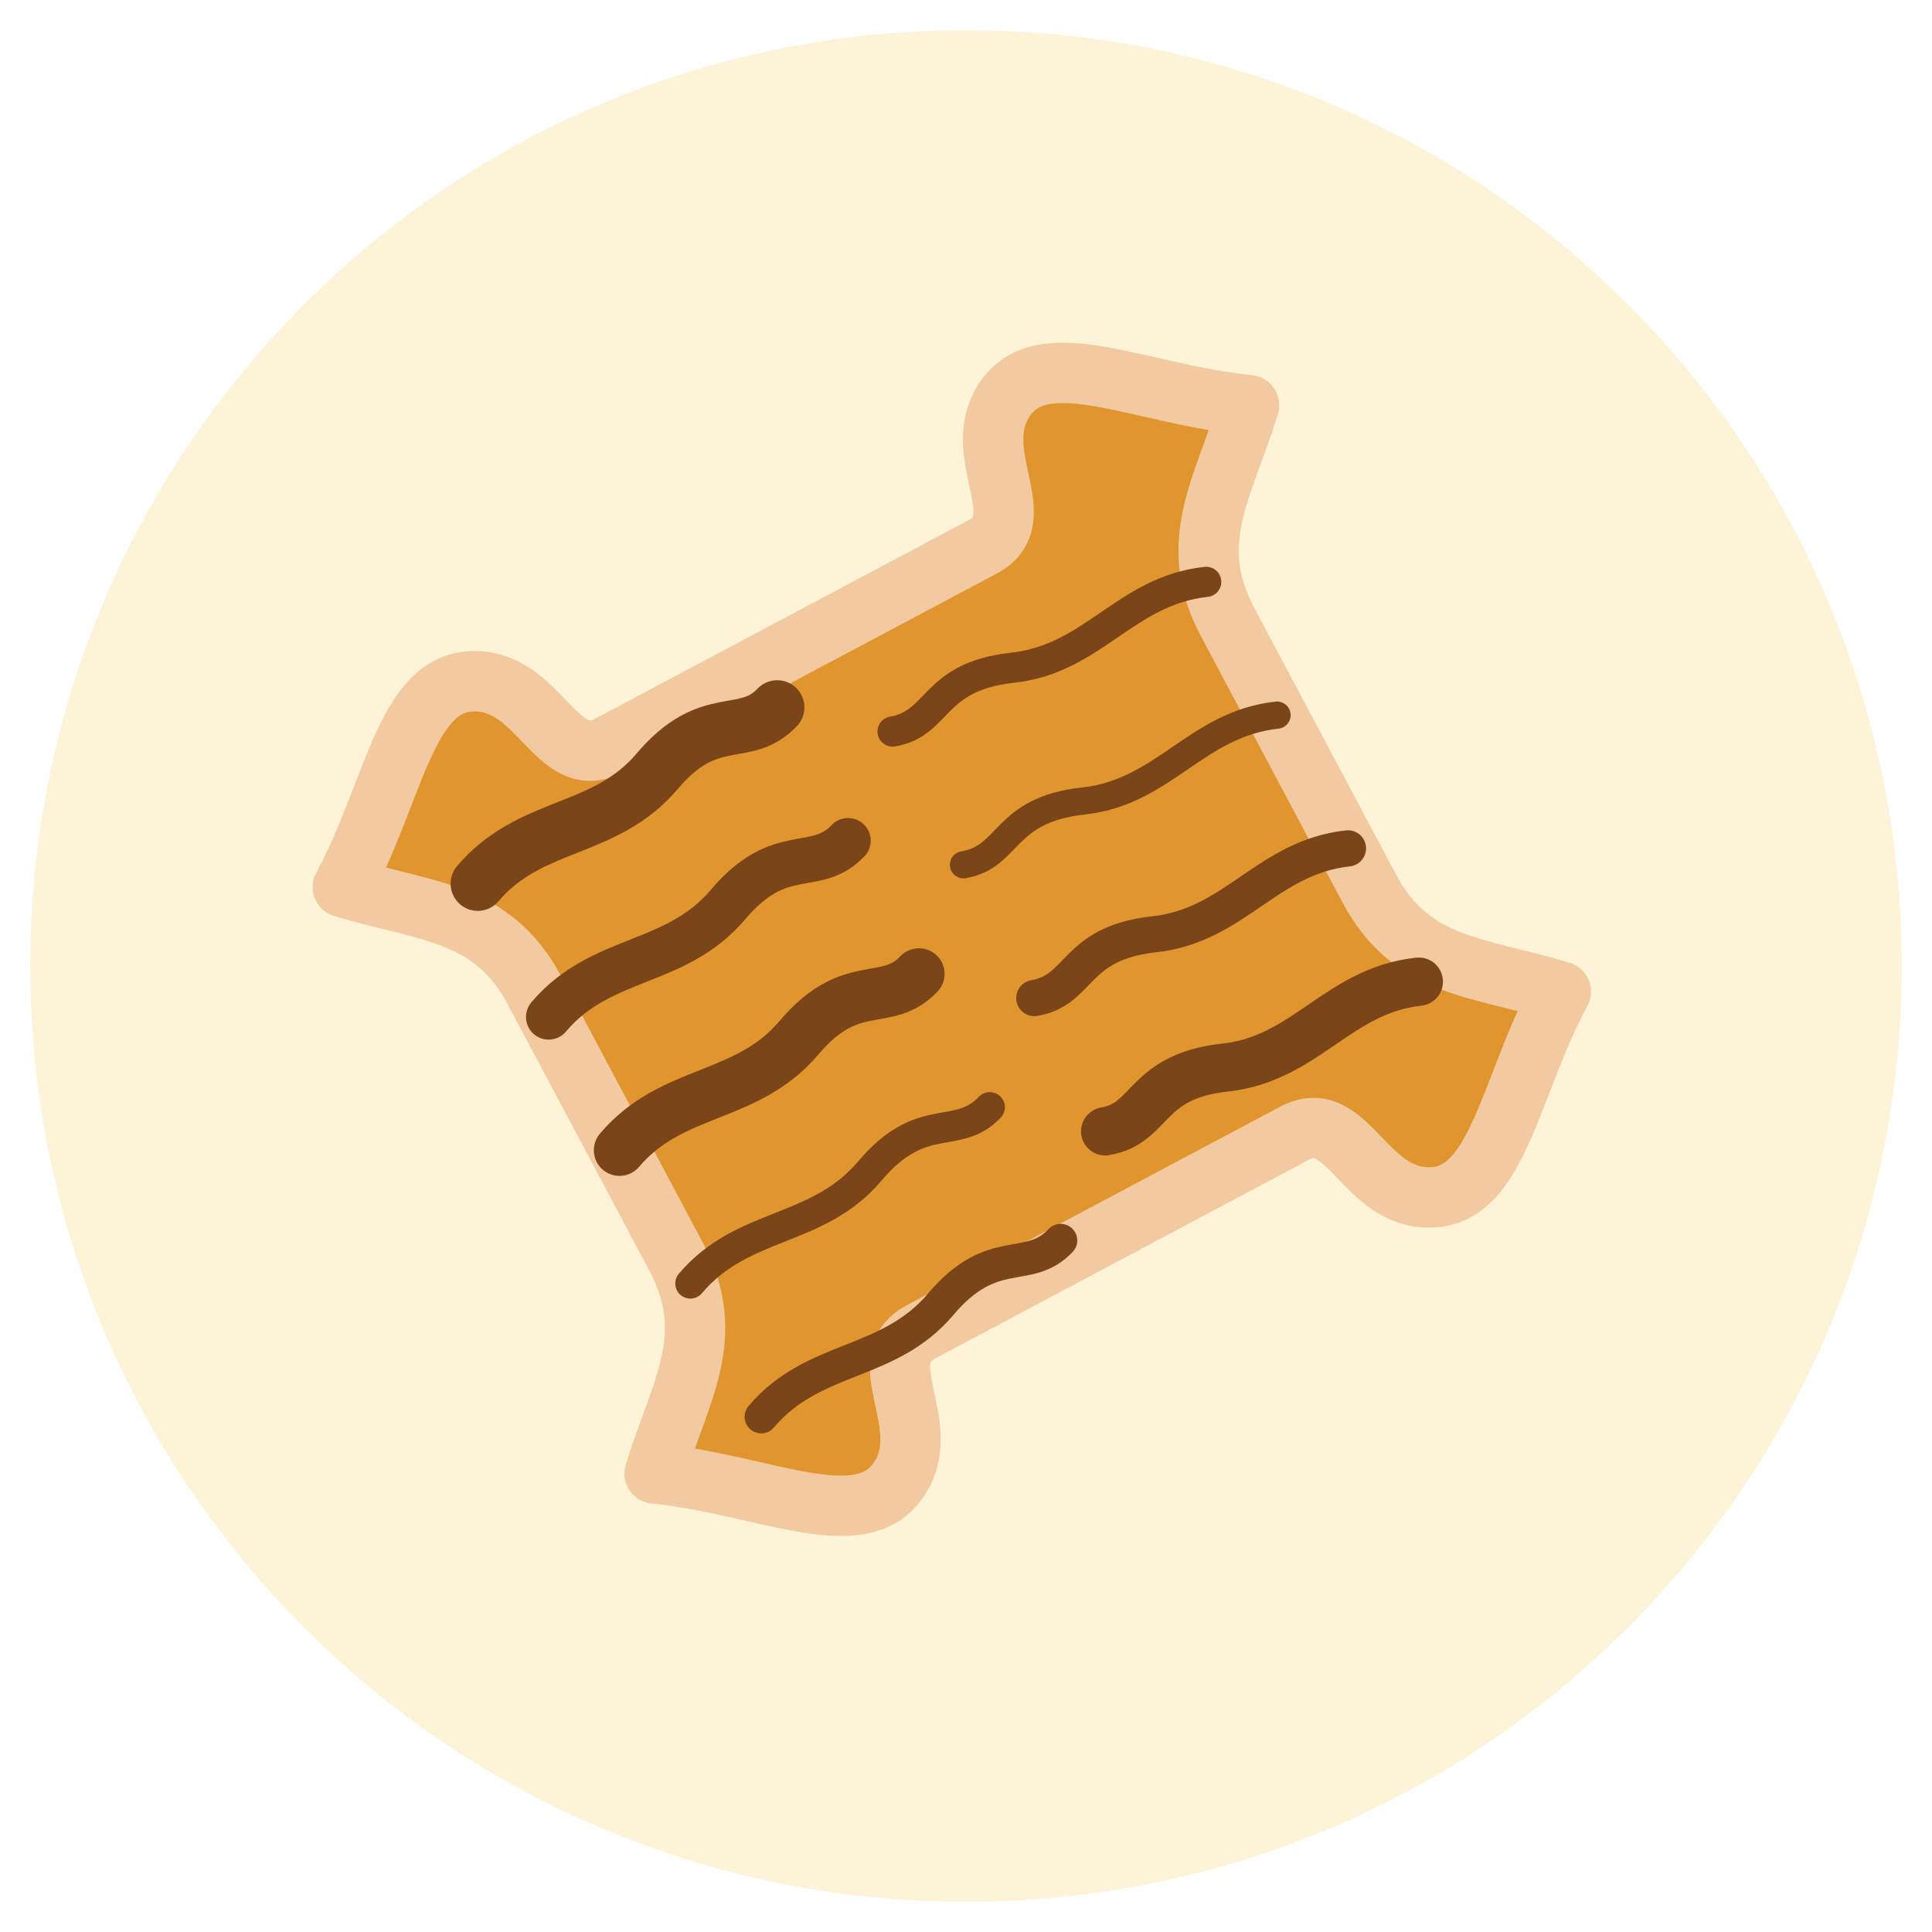
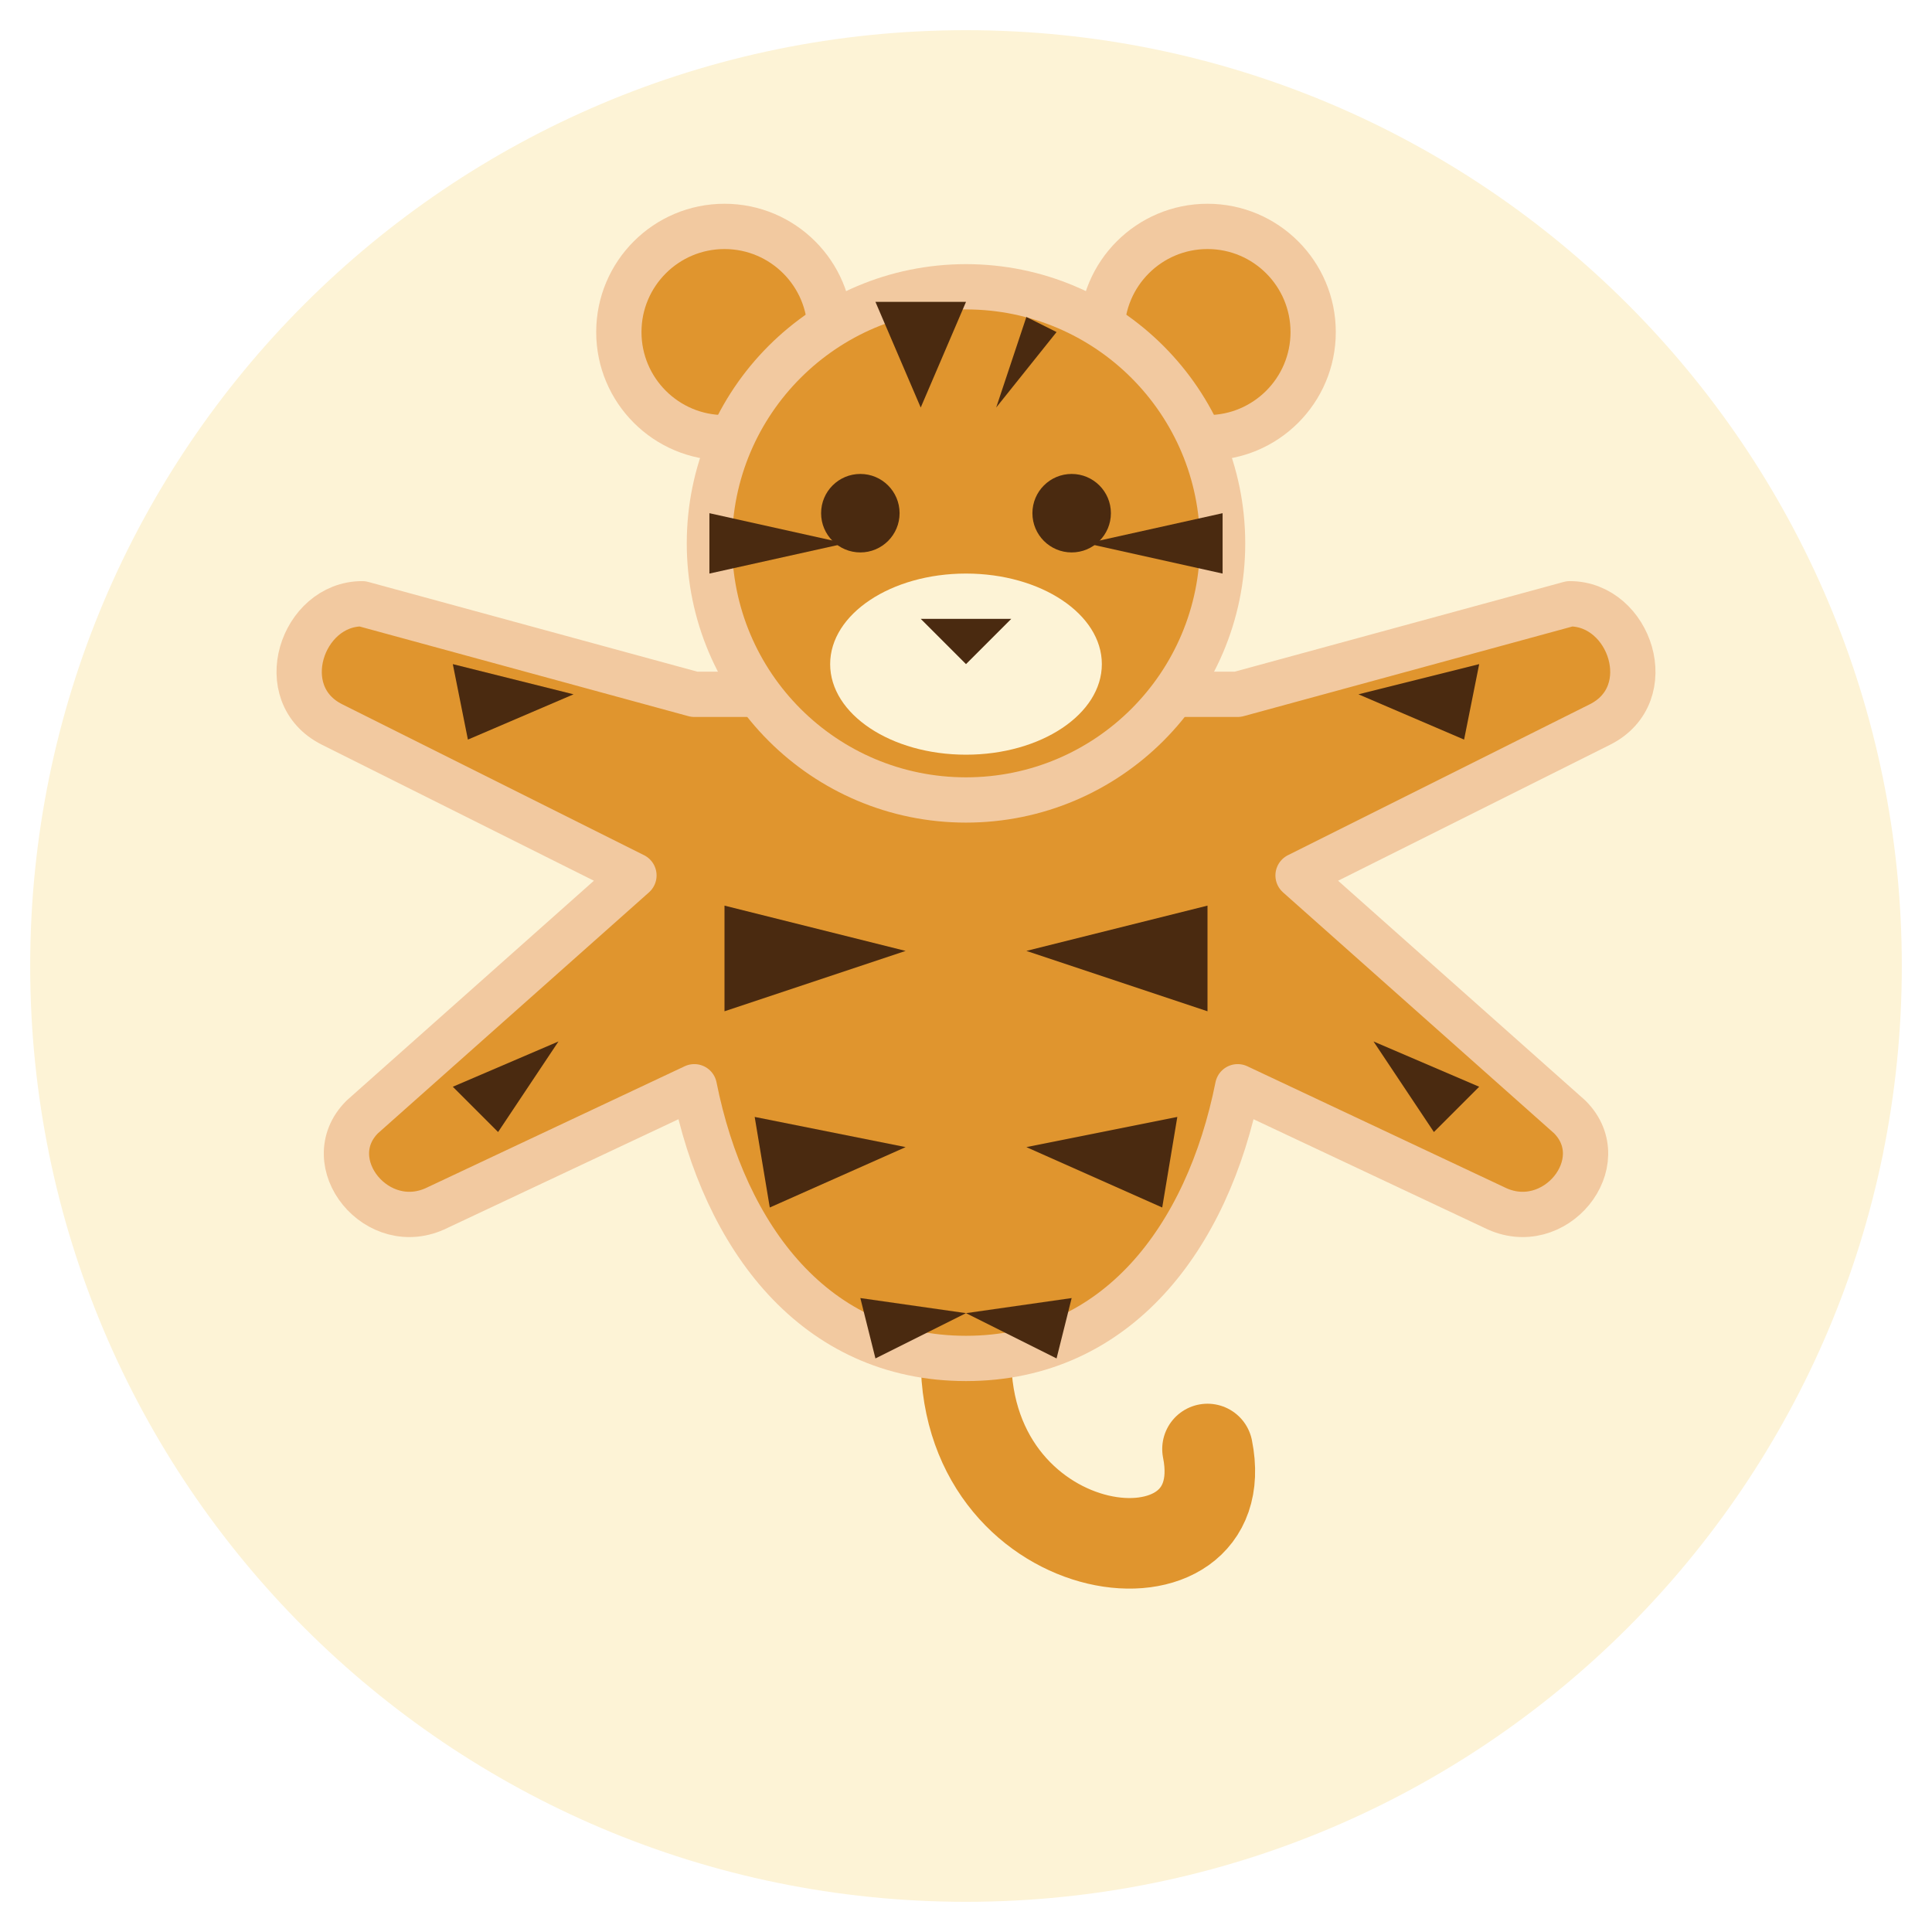
<svg xmlns="http://www.w3.org/2000/svg" viewBox="0 0 128 128">
  <circle cx="64" cy="64" r="62" fill="#fdf3d6" />
-   <g transform="rotate(-28 64 64)">
-     <path d="M30 40c6-4 10-10 14-8s2 8 6 8h28c4 0 2-6 6-8s8 4 14 8c-4 4-8 6-8 12v20c0 6 4 8 8 12-6 4-10 10-14 8s-2-8-6-8H50c-4 0-2 6-6 8s-8-4-14-8c4-4 8-6 8-12V52c0-6-4-8-8-12z" fill="#e0952e" stroke="#f2c9a0" stroke-width="4" stroke-linejoin="round" />
-     <g fill="none" stroke="#7a4518" stroke-linecap="round">
-       <path stroke-width="3.6" d="M38 44c5-2 9 1 14-1s6 1 9 0" />
-       <path stroke-width="2" d="M90 49c-5-2-9 1-14-1s-6 1-9 0" />
-       <path stroke-width="3" d="M38 54c5-2 9 1 14-1s6 1 9 0" />
-       <path stroke-width="1.8" d="M90 59c-5-2-9 1-14-1s-6 1-9 0" />
-       <path stroke-width="3.4" d="M38 64c5-2 9 1 14-1s6 1 9 0" />
-       <path stroke-width="2.4" d="M90 69c-5-2-9 1-14-1s-6 1-9 0" />
-       <path stroke-width="2" d="M38 74c5-2 9 1 14-1s6 1 9 0" />
-       <path stroke-width="3.2" d="M90 79c-5-2-9 1-14-1s-6 1-9 0" />
-       <path stroke-width="2.2" d="M38 84c5-2 9 1 14-1s6 1 9 0" />
-     </g>
+   <g stroke="#f2c9a0" stroke-width="3" stroke-linejoin="round">
+     <path d="M64 90c0 14 18 16 16 6" fill="none" stroke="#e0952e" stroke-width="6" stroke-linecap="round" />
+     <path d="M46 46 24 40c-4 0-6 6-2 8l20 10-18 16c-3 3 1 8 5 6l17-8c2 10 8 18 18 18s16-8 18-18l17 8c4 2 8-3 5-6L86 58l20-10c4-2 2-8-2-8l-22 6z" fill="#e0952e" />
+     <circle cx="48" cy="22" r="7" fill="#e0952e" />
+     <circle cx="80" cy="22" r="7" fill="#e0952e" />
+     <circle cx="64" cy="36" r="17" fill="#e0952e" />
+   </g>
+   <ellipse cx="64" cy="44" rx="9" ry="6" fill="#fdf3d6" />
+   <g fill="#4a2a10">
+     <circle cx="57" cy="34" r="2.6" />
+     <circle cx="71" cy="34" r="2.6" />
+     <path d="M61 41h6l-3 3z" />
+     <path d="M58 20l3 7 3-7z" />
+     <path d="M68 21l-2 6 4-5z" />
+     <path d="M47 34l9 2-9 2z" />
+     <path d="M81 34l-9 2 9 2z" />
+     <path d="M48 60l12 3-12 4z" />
+     <path d="M80 60l-12 3 12 4z" />
+     <path d="M50 74l10 2-9 4z" />
+     <path d="M78 74l-10 2 9 4z" />
+     <path d="M57 86l7 1-6 3z" />
+     <path d="M71 86l-7 1 6 3z" />
+     <path d="M30 44l8 2-7 3z" />
+     <path d="M98 44l-8 2 7 3z" />
+     <path d="M30 72l7-3-4 6z" />
+     <path d="M98 72l-7-3 4 6z" />
  </g>
</svg>
